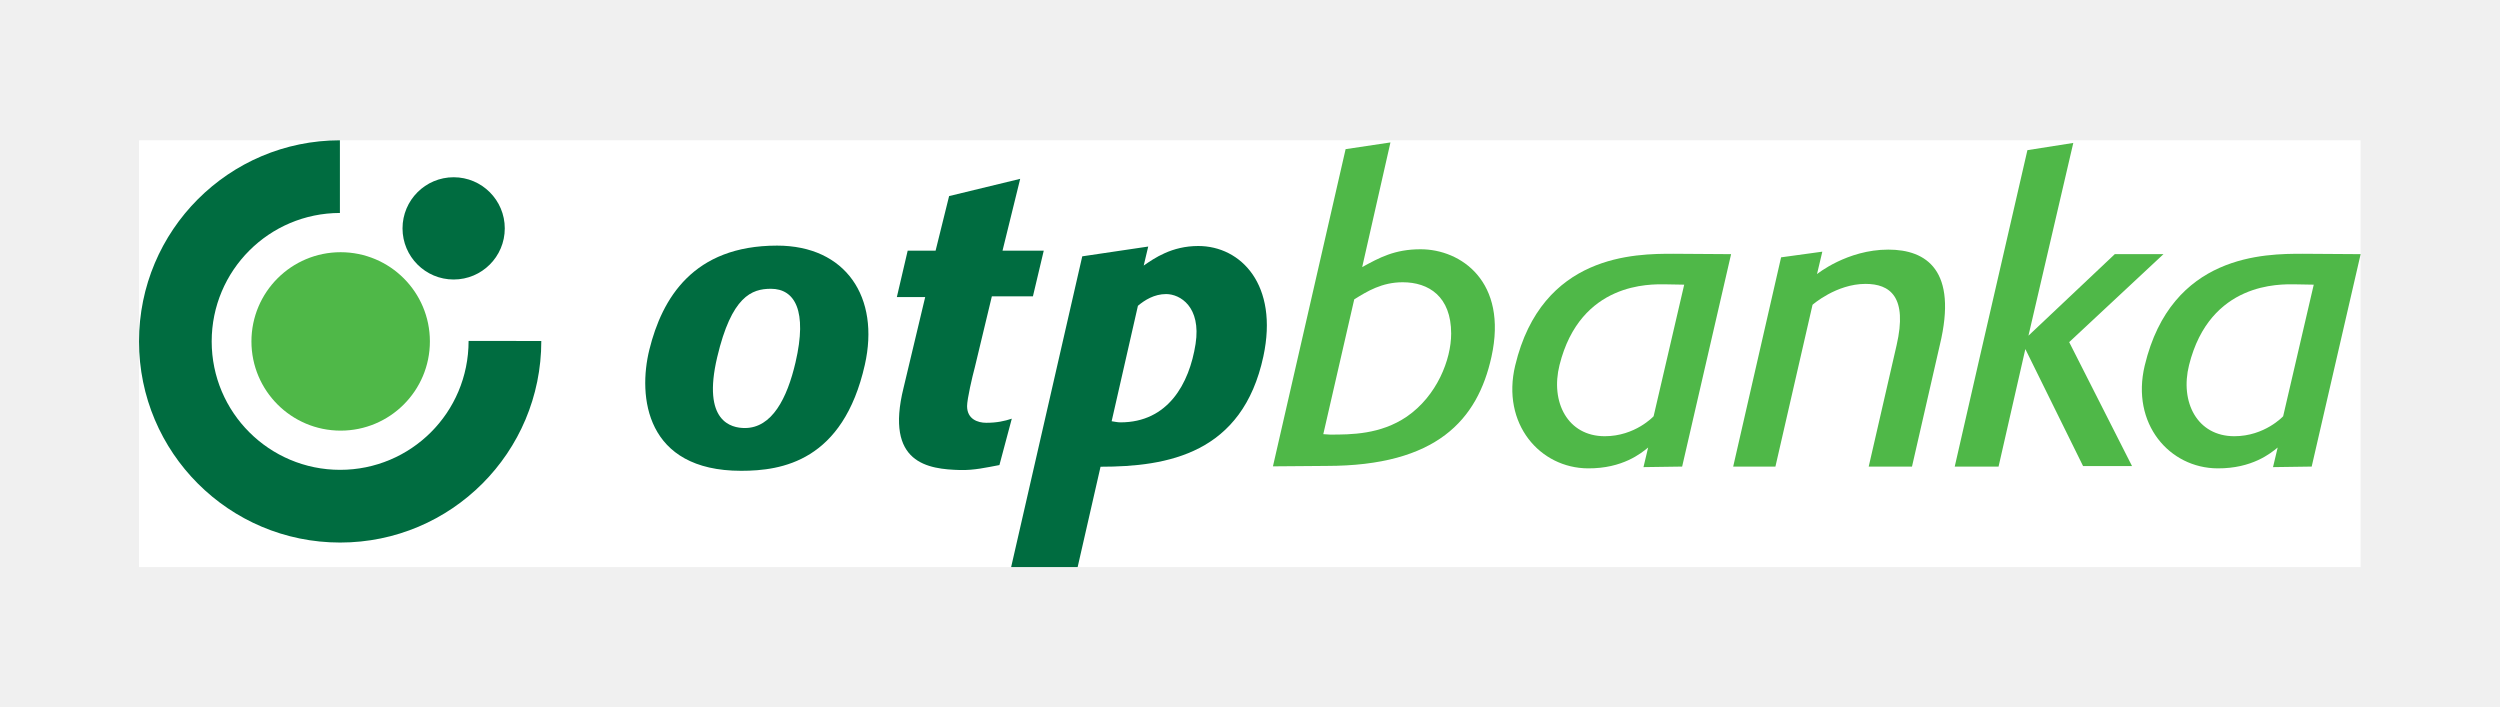
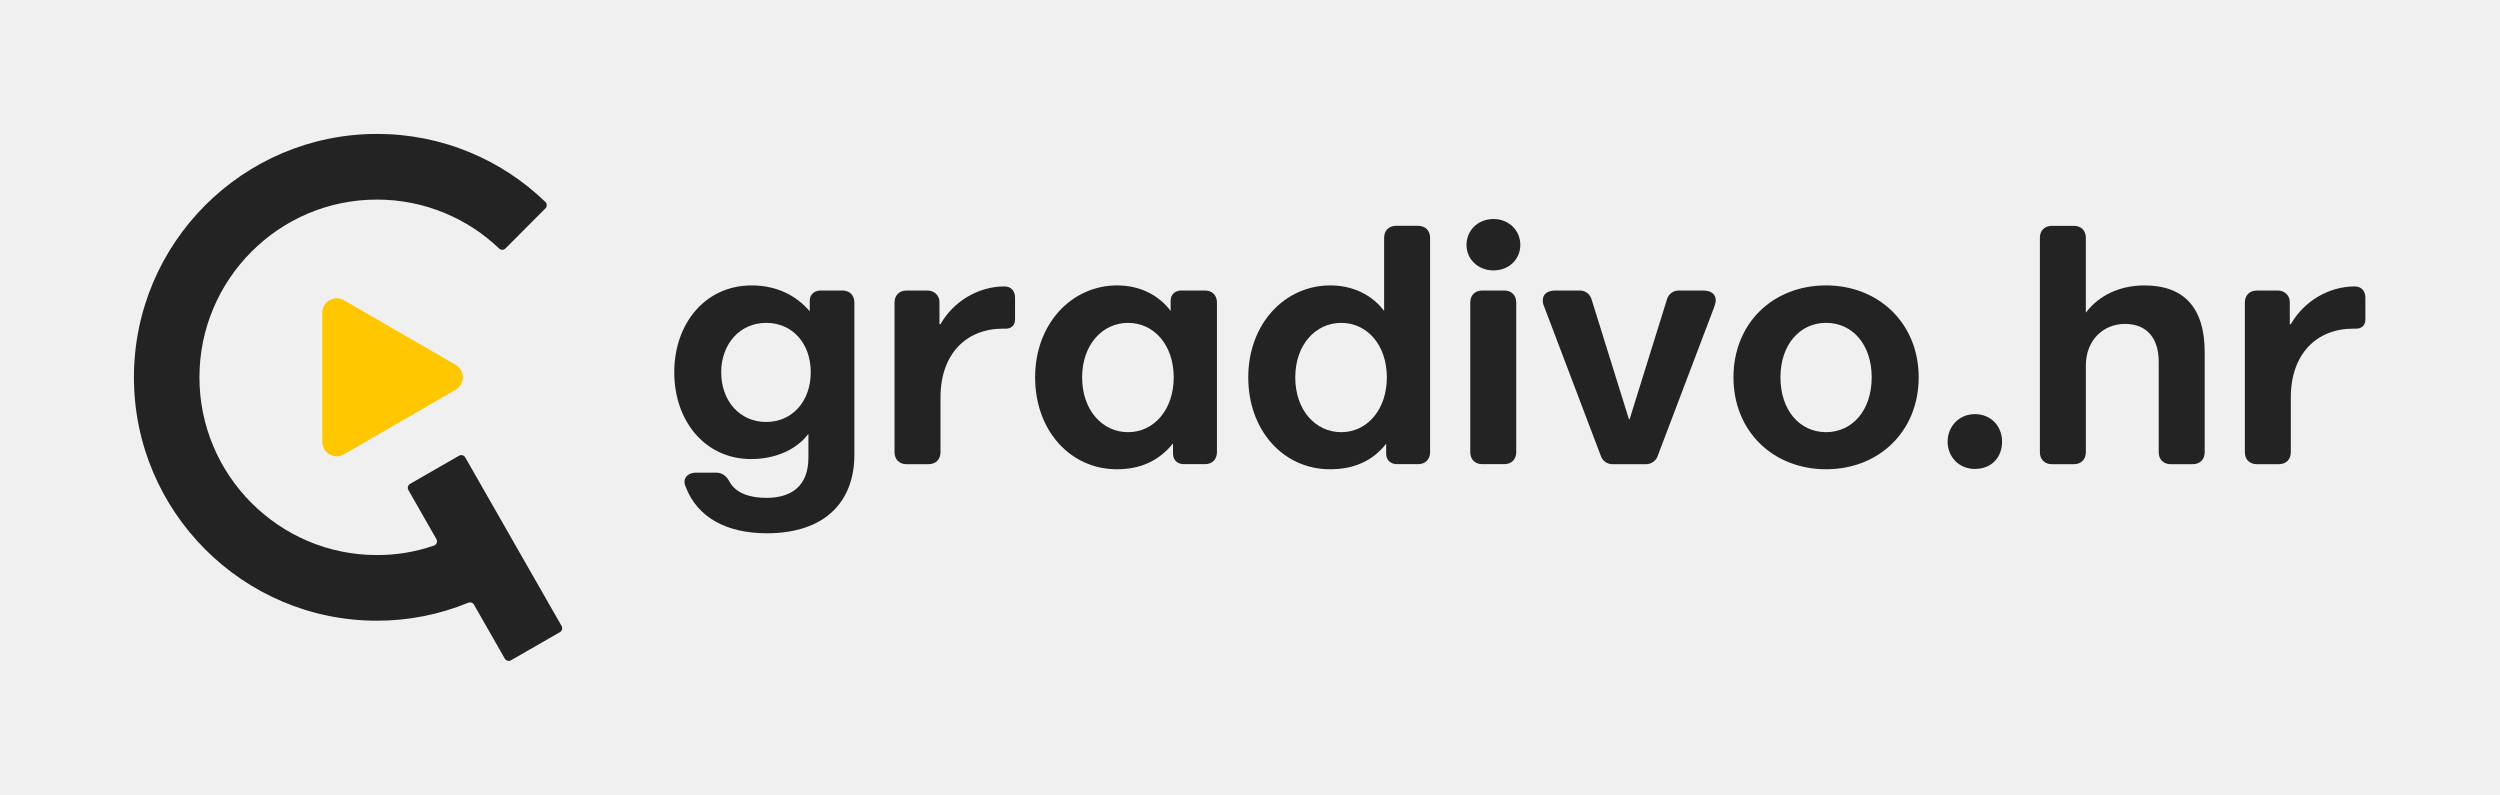
- <svg xmlns="http://www.w3.org/2000/svg" width="64.40pt" height="18.20pt" viewBox="-3.450 -3.450 64.400 18.200">
-   <path d="M0.131 0.164L57.359 0.164L57.359 11.158L0.131 11.158Z" fill="#FFFFFF" />
-   <path d="M16.408 3.989C15.915 3.989 15.395 4.183 15.025 5.751C14.632 7.415 15.391 7.576 15.737 7.576C16.436 7.576 16.827 6.812 17.043 5.883C17.352 4.556 17.027 3.989 16.408 3.989M15.642 8.678C13.175 8.678 12.979 6.761 13.278 5.555C13.606 4.233 14.408 2.877 16.567 2.877C18.342 2.877 19.220 4.210 18.828 5.948C18.267 8.434 16.688 8.678 15.642 8.678" fill="#006C40" />
-   <path d="M22.295 8.530C21.959 8.593 21.640 8.667 21.284 8.658C20.463 8.636 19.340 8.497 19.826 6.539L20.383 4.202L19.653 4.202L19.932 3.007L20.651 3.007L20.999 1.601L22.830 1.157L22.375 3.007L23.437 3.007L23.158 4.184L22.100 4.184L21.661 6.014C21.598 6.245 21.462 6.832 21.462 7.011C21.462 7.346 21.735 7.441 21.955 7.441C22.228 7.441 22.425 7.398 22.614 7.335L22.295 8.530" fill="#006C40" />
-   <path d="M25.186 7.401C25.270 7.412 25.330 7.430 25.414 7.430C26.633 7.430 27.187 6.441 27.348 5.410C27.496 4.454 26.951 4.125 26.589 4.125C26.284 4.125 26.036 4.281 25.863 4.427L25.186 7.401M26.012 3.391C26.284 3.202 26.735 2.887 27.417 2.887C28.518 2.887 29.489 3.889 29.095 5.728C28.558 8.237 26.633 8.573 24.900 8.573L24.310 11.158L22.597 11.158L24.429 3.153L26.128 2.901L26.012 3.391" fill="#006C40" />
-   <path d="M30.638 7.734L30.806 7.745C31.352 7.745 32.107 7.745 32.788 7.283C33.565 6.748 33.932 5.815 33.932 5.143C33.932 4.188 33.355 3.821 32.684 3.821C32.149 3.821 31.771 4.052 31.435 4.262L30.638 7.734M31.213 0.392L32.368 0.219L31.640 3.430C32.081 3.189 32.474 2.971 33.145 2.971C34.184 2.971 35.397 3.803 34.970 5.742C34.612 7.366 33.561 8.552 30.722 8.552L29.341 8.563L31.213 0.392" fill="#4FB848" />
-   <path d="M39.935 3.883C39.778 3.883 39.588 3.874 39.431 3.874C39.084 3.874 37.261 3.802 36.723 5.954C36.484 6.910 36.934 7.787 37.889 7.787C38.674 7.787 39.147 7.273 39.147 7.273L39.935 3.883M39.882 8.569L38.886 8.583L39.006 8.078C38.827 8.225 38.350 8.620 37.458 8.615C36.218 8.609 35.223 7.468 35.581 5.967C36.269 3.089 38.686 3.087 39.651 3.087L41.143 3.097L39.882 8.569" fill="#4FB848" />
-   <path d="M56.152 3.883C55.995 3.883 55.805 3.874 55.648 3.874C55.301 3.874 53.478 3.802 52.940 5.954C52.701 6.910 53.151 7.787 54.106 7.787C54.891 7.787 55.364 7.273 55.364 7.273L56.152 3.883M56.099 8.569L55.103 8.583L55.223 8.078C55.044 8.225 54.567 8.620 53.675 8.615C52.435 8.609 51.440 7.468 51.798 5.967C52.486 3.089 54.903 3.087 55.868 3.087L57.360 3.097L56.099 8.569" fill="#4FB848" />
-   <path d="M45.803 8.569L44.688 8.569L45.405 5.449C45.697 4.188 45.232 3.863 44.605 3.863C43.852 3.863 43.241 4.401 43.241 4.401L42.285 8.569L41.197 8.569L42.431 3.179L43.493 3.033L43.356 3.611C43.356 3.611 44.131 2.980 45.192 2.980C46.175 2.980 46.985 3.511 46.520 5.436L45.803 8.569" fill="#4FB848" />
-   <path d="M49.852 5.363L51.471 8.556L50.210 8.556L48.723 5.542L48.033 8.569L46.904 8.569L47.534 5.814L48.776 0.418L49.958 0.232L48.803 5.197L51.027 3.097L52.281 3.097L49.852 5.363" fill="#4FB848" />
-   <path d="M0.131 5.345C0.131 2.485 2.447 0.166 5.306 0.164L5.306 2.036C3.481 2.039 2.003 3.519 2.003 5.345C2.003 7.173 3.485 8.653 5.312 8.653C7.129 8.653 8.621 7.186 8.621 5.332L10.494 5.334C10.494 8.207 8.174 10.526 5.312 10.526C2.451 10.526 0.131 8.207 0.131 5.345" fill="#006C40" fill-rule="evenodd" />
-   <path d="M3.027 5.345C3.027 4.075 4.056 3.047 5.325 3.047C6.595 3.047 7.624 4.075 7.624 5.345C7.624 6.614 6.595 7.643 5.325 7.643C4.056 7.643 3.027 6.614 3.027 5.345" fill="#4FB848" />
-   <path d="M6.919 2.433C6.919 1.706 7.509 1.116 8.236 1.116C8.964 1.116 9.553 1.706 9.553 2.433C9.553 3.161 8.964 3.750 8.236 3.750C7.509 3.750 6.919 3.161 6.919 2.433" fill="#006C40" />
+ <svg xmlns="http://www.w3.org/2000/svg" width="134.40pt" height="42.73pt" viewBox="-7.200 -7.200 134.400 42.728">
+   <g transform="scale(0.08798)">
+     <path d="M240.9 264.941L220.68 229.541L202.44 197.651C201.68 196.321 199.98 195.861 198.66 196.621L168.73 213.821C167.41 214.581 166.95 216.271 167.71 217.601L184.82 247.541C185.69 249.051 184.95 250.981 183.3 251.541C172.09 255.411 160.3 257.371 148.42 257.311C88.67 257.311 40.03 208.571 40.03 148.711C40.03 88.851 88.67 40.111 148.42 40.111C162.66 40.081 176.77 42.871 189.93 48.331C202.26 53.441 213.53 60.801 223.18 70.031C224.26 71.061 225.98 71.021 227.03 69.961L251.44 45.501C252.53 44.411 252.53 42.641 251.43 41.571C238.09 28.651 222.44 18.351 205.27 11.241C187.25 3.761 167.93 -0.059 148.42 0.001C66.65 0.001 0 66.691 0 148.721C0 230.751 66.65 297.431 148.42 297.431C167.6 297.461 186.58 293.731 204.31 286.441C205.6 285.911 207.09 286.401 207.78 287.621L226.61 320.591C227.37 321.921 229.07 322.381 230.39 321.621L260.31 304.431C261.63 303.671 262.09 301.981 261.33 300.651L240.89 264.941H240.9Z" fill="#232323" />
+     <path d="M128.33 195.781L196.53 156.331C202.4 152.931 202.4 144.461 196.53 141.061L128.33 101.611C122.45 98.211 115.09 102.451 115.09 109.241V188.151C115.09 194.941 122.45 199.181 128.32 195.781H128.33Z" fill="#FFC700" />
+     <path d="M377.38 92.55C392.57 92.55 404.63 98.58 412.96 108.36V101.91C412.96 98.16 415.67 95.67 419.62 95.67H432.94C437.31 95.67 440.22 98.58 440.22 102.95V196.16C440.22 224.25 422.74 244.01 386.75 244.01C362.82 244.01 344.31 234.85 337.03 215.3C336.61 214.47 336.41 213.43 336.41 212.59C336.41 209.26 339.32 206.97 343.48 206.97H355.96C359.5 206.97 362.2 209.26 363.87 212.38C367.82 219.66 376.56 222.37 386.55 222.37C401.53 222.37 412.14 215.3 412.14 197.82V183.26C404.44 193.450 391.13 198.66 377.19 198.66C348.9 198.66 330.17 175.36 330.17 145.61C330.17 115.86 349.1 92.56 377.4 92.56L377.38 92.55ZM358.86 145.61C358.86 163.29 370.3 175.99 386.32 175.99C402.34 175.99 413.57 163.3 413.57 145.61C413.57 127.92 402.34 115.44 386.32 115.44C370.3 115.44 358.86 128.34 358.86 145.61Z" fill="#232323" />
+     <path d="M472.04 95.67H484.94C488.89 95.67 492.22 98.58 492.22 102.74V116.26H492.84C500.75 102.32 515.93 93.17 531.96 93.17C535.91 93.17 538.41 95.87 538.41 100.04V113.36C538.41 116.9 536.12 118.98 532.79 118.98H530.92C508.87 118.98 492.85 134.17 492.85 161.01V194.51C492.85 198.88 489.94 201.79 485.57 201.79H472.05C467.68 201.79 464.77 198.88 464.77 194.51V102.97C464.77 98.6 467.68 95.69 472.05 95.69L472.04 95.67Z" fill="#232323" />
+     <path d="M600.82 92.55C614.34 92.55 626 98.17 633.48 108.15V101.91C633.48 98.16 636.19 95.67 639.93 95.67H654.49C658.86 95.67 661.77 98.58 661.77 102.95V194.49C661.77 198.86 658.86 201.77 654.49 201.77H641.59C637.64 201.77 634.93 199.27 634.93 195.32V189.08C626.4 199.69 615.16 204.89 600.6 204.89C572.3 204.89 550.67 181.38 550.67 148.72C550.67 116.06 572.93 92.55 600.81 92.55H600.82ZM579.39 148.73C579.39 168.7 591.67 182.23 607.48 182.23C623.29 182.23 635.36 168.5 635.36 148.73C635.36 128.96 623.29 115.44 607.48 115.44C591.67 115.44 579.39 128.96 579.39 148.73Z" fill="#232323" />
+     <path d="M731.06 92.551C744.58 92.551 756.44 98.171 763.93 108.151V63.421C763.930 59.051 766.84 56.141 771.21 56.141H784.73C789.1 56.141 792.01 59.051 792.01 63.421V194.491C792.01 198.861 789.1 201.771 784.73 201.771H771.83C767.88 201.771 765.17 199.271 765.17 195.321V189.291C756.85 199.901 745.4 204.891 730.84 204.891C702.55 204.891 680.91 181.381 680.91 148.721C680.91 116.061 703.17 92.551 731.05 92.551H731.06ZM709.63 148.731C709.63 168.701 721.91 182.231 737.72 182.231C753.53 182.231 765.6 168.501 765.6 148.731C765.6 128.961 753.53 115.441 737.72 115.441C721.91 115.441 709.63 128.961 709.63 148.731Z" fill="#232323" />
+     <path d="M830.71 51.98C840.07 51.98 847.15 58.85 847.15 67.79C847.15 76.731 840.08 83.391 830.71 83.391C821.34 83.391 814.27 76.52 814.27 67.79C814.27 59.06 821.14 51.98 830.71 51.98ZM823.849 95.671H837.37C841.74 95.671 844.65 98.581 844.65 102.95V194.49C844.65 198.86 841.74 201.77 837.37 201.77H823.849C819.479 201.77 816.57 198.86 816.57 194.49V102.95C816.57 98.581 819.479 95.671 823.849 95.671Z" fill="#232323" />
+     <path d="M860.879 101.711C860.879 97.961 863.589 95.681 868.579 95.681H883.559C886.889 95.681 889.589 97.761 890.629 100.881L913.519 174.321H913.939L936.819 100.881C937.859 97.761 940.569 95.681 943.889 95.681H958.869C963.859 95.681 966.569 97.971 966.569 101.711C966.569 102.751 966.149 104.211 965.739 105.461L930.999 197.001C929.959 199.911 926.839 201.791 924.129 201.791H903.329C900.419 201.791 897.499 199.921 896.459 197.001L861.709 105.461C861.089 104.211 860.879 102.751 860.879 101.711Z" fill="#232323" />
+     <path d="M1033.98 92.55C1066.23 92.55 1090.57 115.85 1090.57 148.72C1090.57 181.59 1066.44 204.89 1033.98 204.89C1001.52 204.89 977.391 181.59 977.391 148.72C977.391 115.85 1001.32 92.55 1033.98 92.55ZM1033.98 182.22C1050 182.22 1061.86 168.9 1061.86 148.72C1061.86 128.54 1050 115.43 1033.98 115.43C1017.96 115.43 1006.1 128.75 1006.1 148.72C1006.1 168.69 1017.75 182.22 1033.98 182.22Z" fill="#232323" />
+     <path d="M1124.89 171.201C1134.88 171.201 1141.53 178.691 1141.53 188.051C1141.53 197.411 1135.29 204.691 1124.89 204.691C1115.11 204.691 1108.25 197.201 1108.25 188.051C1108.25 178.901 1115.12 171.201 1124.89 171.201Z" fill="#232323" />
+     <path d="M1164.63 63.43C1164.63 59.06 1167.54 56.15 1171.91 56.15H1185.43C1189.8 56.15 1192.71 59.06 1192.71 63.43V109.2C1201.03 98.17 1214.14 92.56 1228.5 92.56C1252.63 92.56 1265.33 106.08 1265.33 133.34V194.51C1265.33 198.88 1262.42 201.79 1258.05 201.79H1244.53C1240.16 201.79 1237.25 198.88 1237.25 194.51V139.17C1237.25 124.81 1229.97 116.08 1216.65 116.08C1203.33 116.08 1192.72 126.07 1192.72 141.46V194.51C1192.72 198.88 1189.81 201.79 1185.44 201.79H1171.92C1167.55 201.79 1164.64 198.88 1164.64 194.51V63.43H1164.63Z" fill="#232323" />
+     <path d="M1297.16 95.67H1310.06C1314.01 95.67 1317.34 98.58 1317.34 102.74V116.26H1317.96C1325.87 102.32 1341.05 93.17 1357.07 93.17C1361.02 93.17 1363.52 95.87 1363.52 100.04V113.36C1363.52 116.9 1361.23 118.98 1357.9 118.98H1356.03C1333.98 118.98 1317.96 134.17 1317.96 161.01V194.51C1317.96 198.88 1315.05 201.79 1310.68 201.79H1297.16C1292.79 201.79 1289.88 198.88 1289.88 194.51V102.97C1289.88 98.6 1292.79 95.69 1297.16 95.69V95.67Z" fill="#232323" />
+   </g>
</svg>
